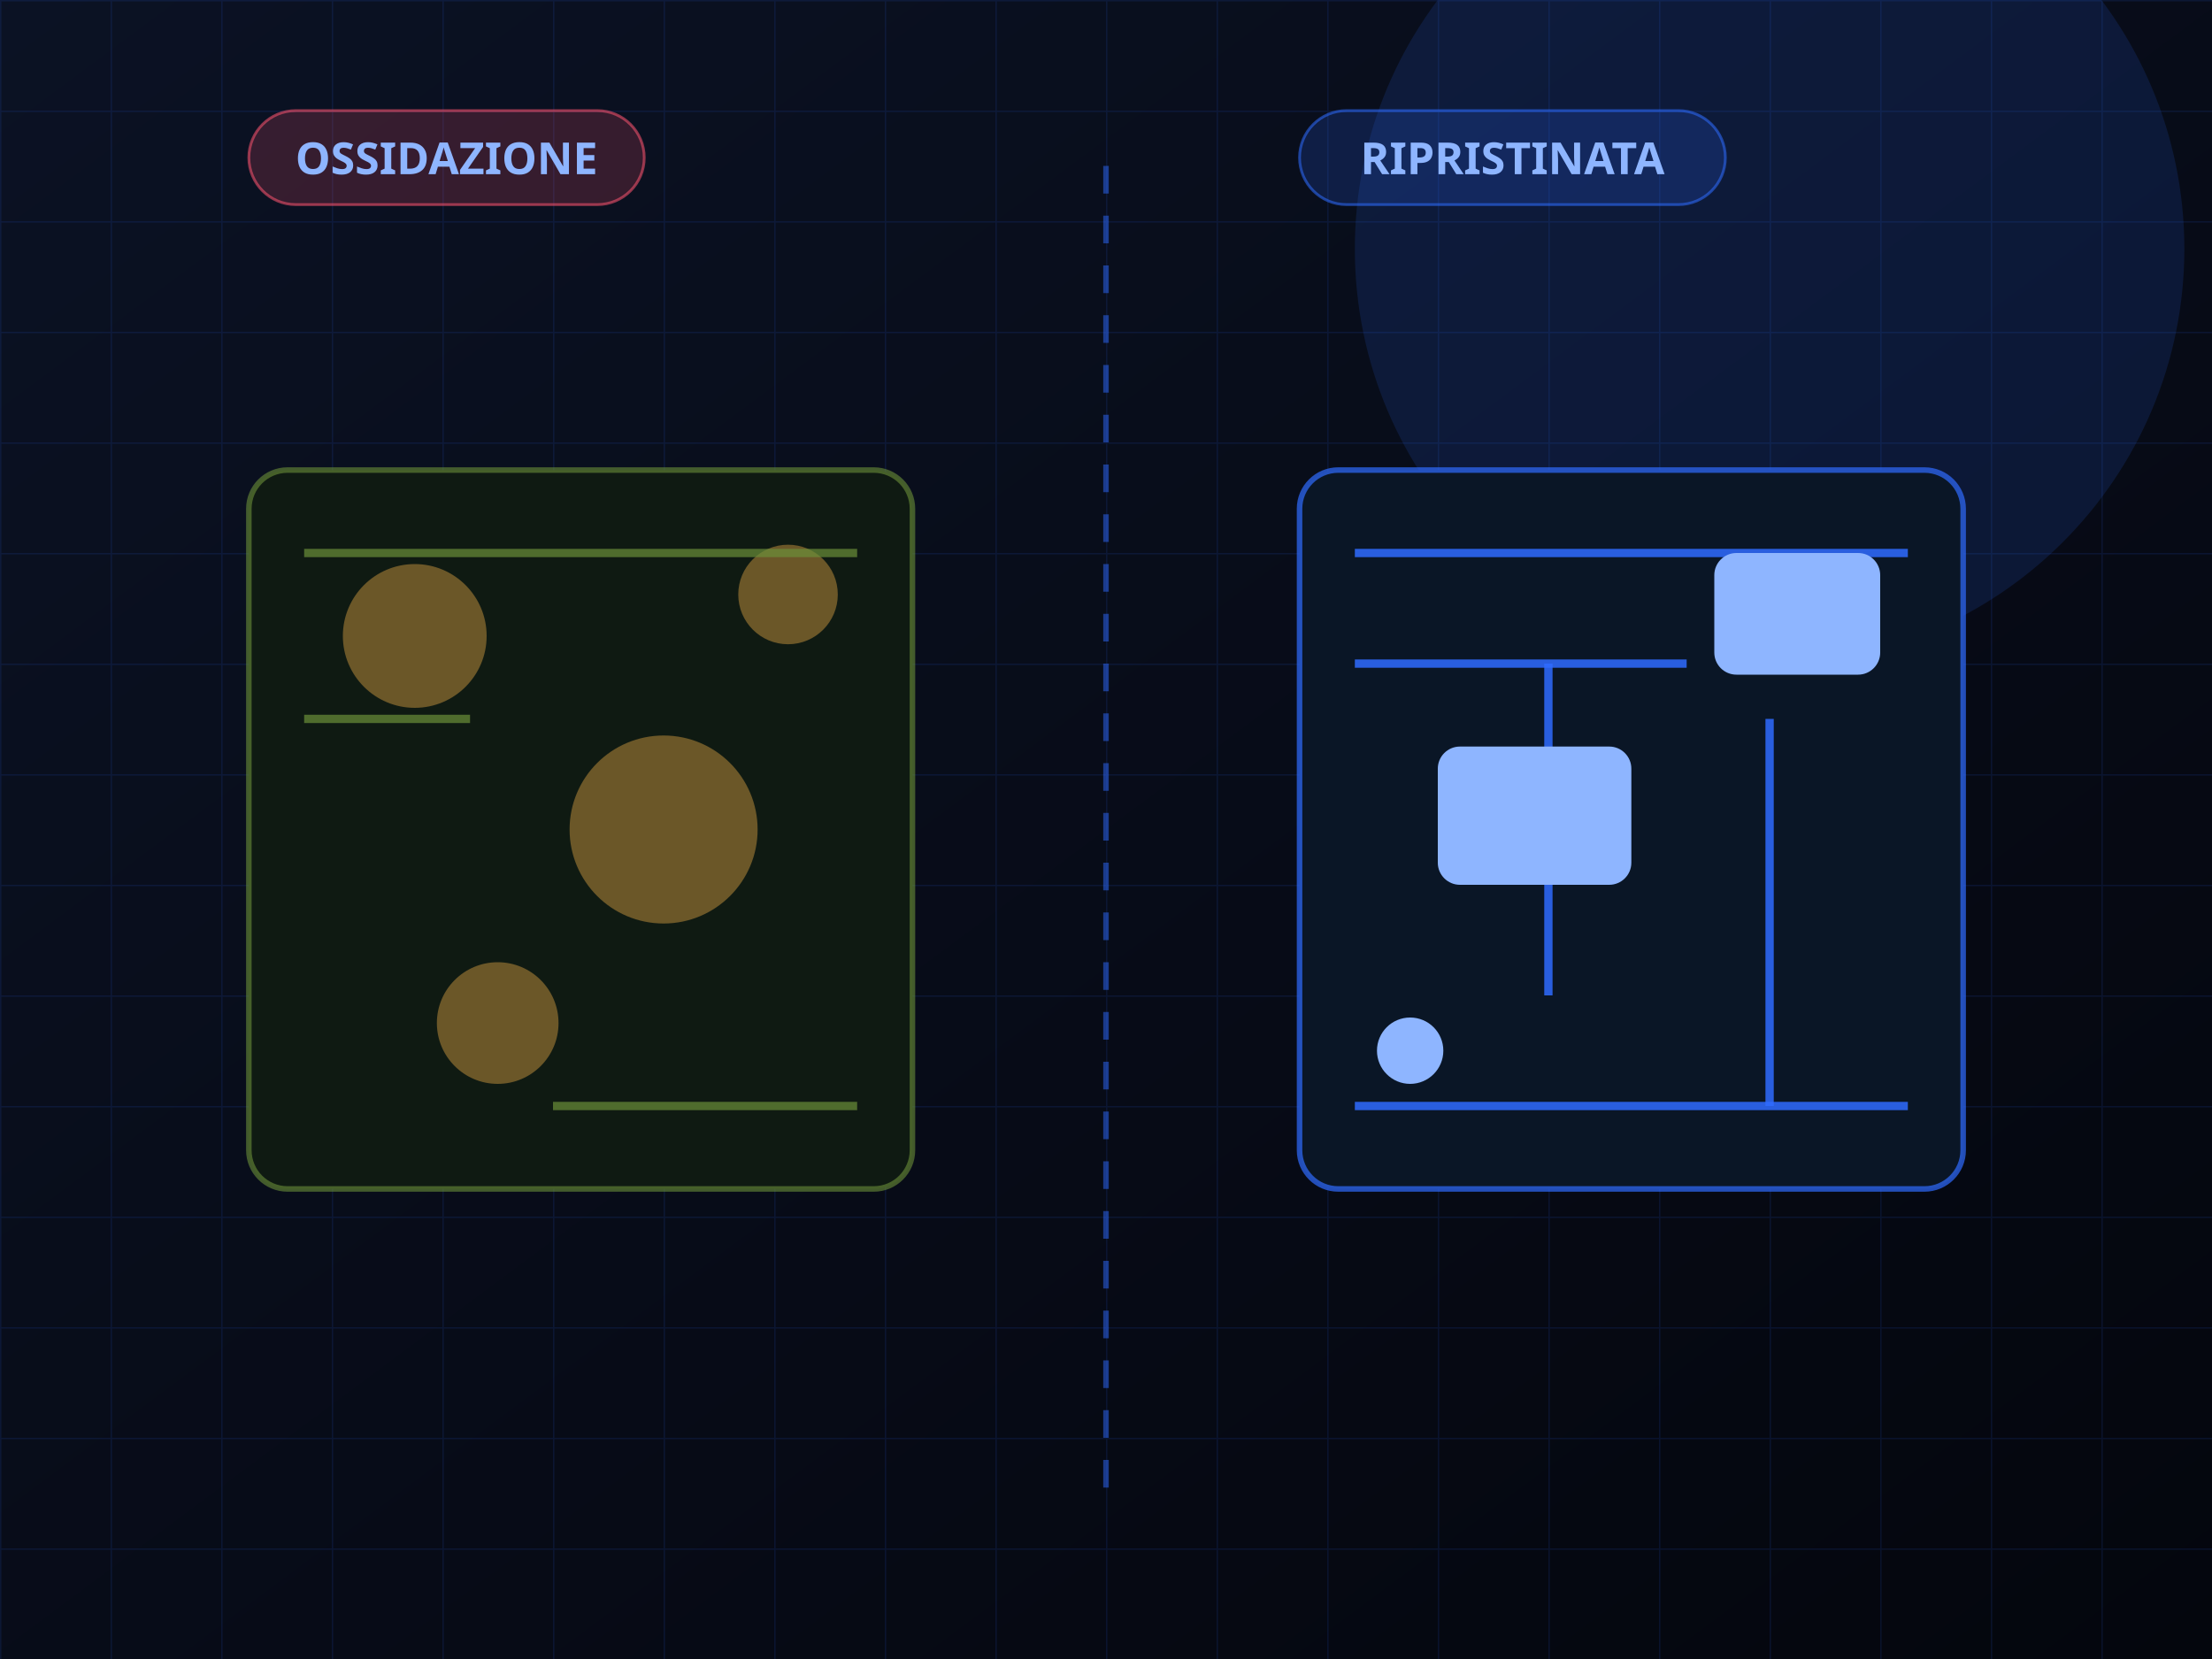
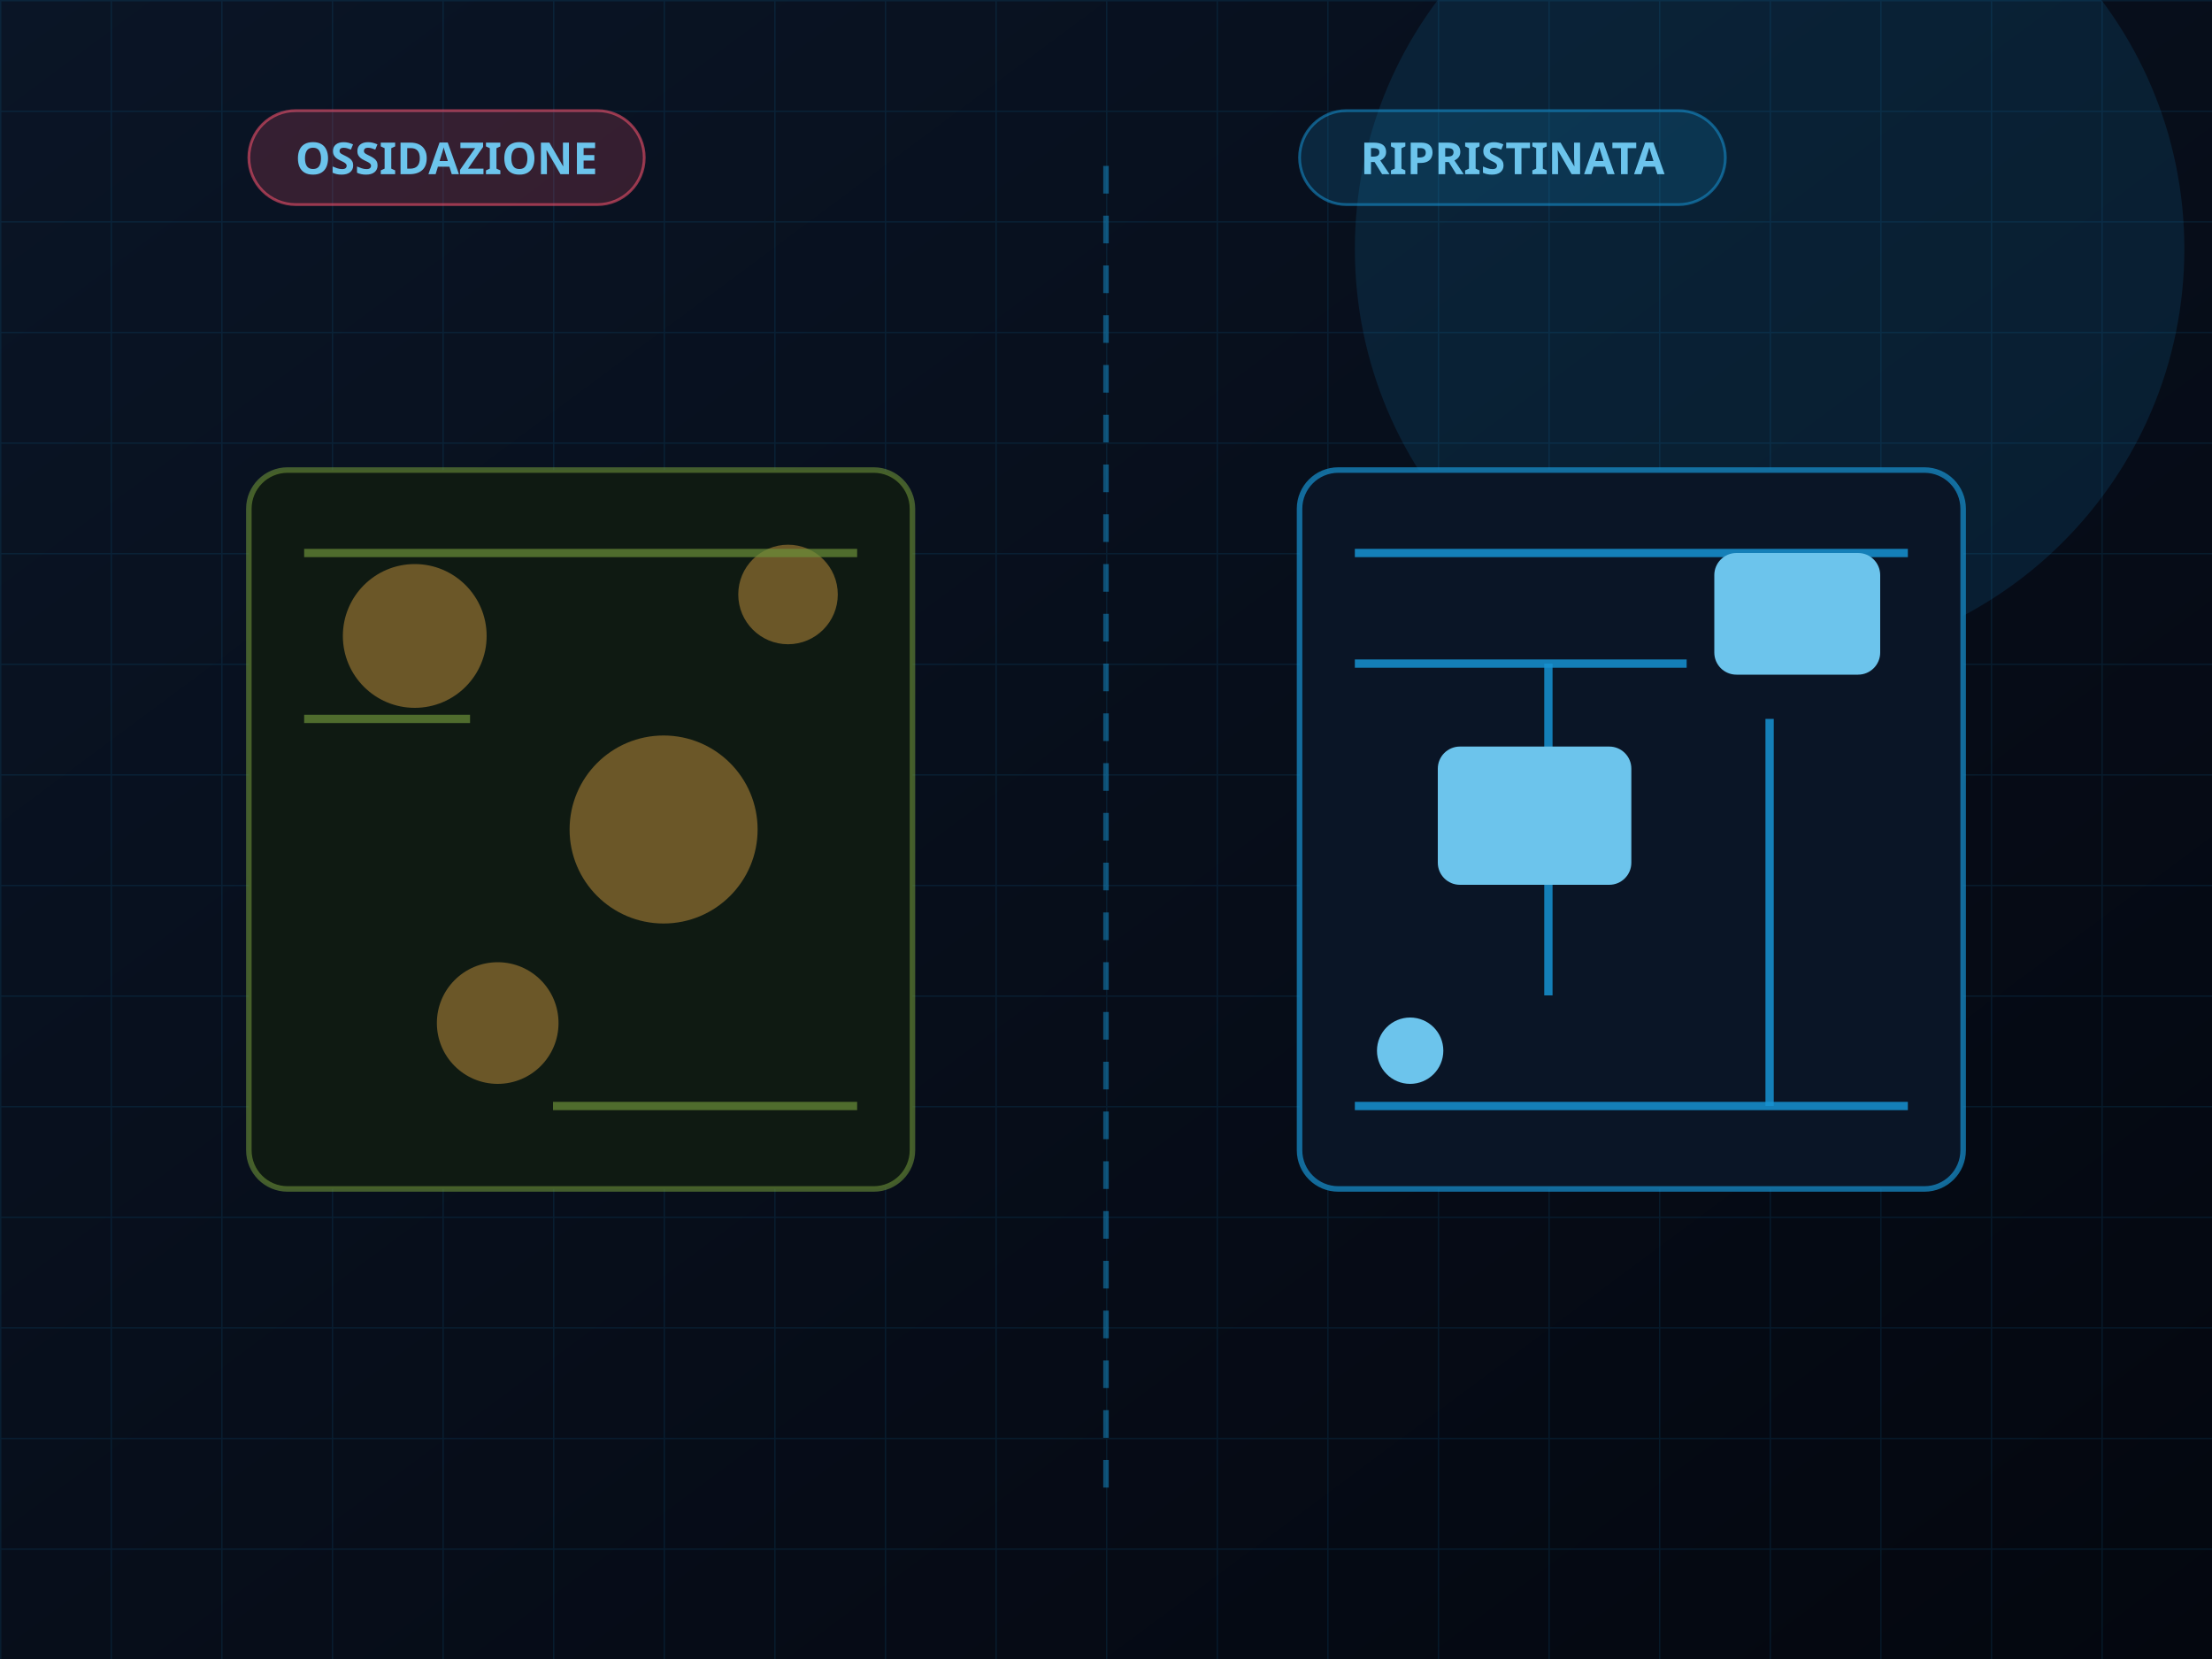
<svg xmlns="http://www.w3.org/2000/svg" viewBox="0 0 800 600" width="800" height="600" role="img" aria-label="Scheda madre prima e dopo la bonifica">
  <defs>
    <linearGradient id="sfondo" x1="0" y1="0" x2="1" y2="1">
-       <stop offset="0%" stop-color="#0b1224" />
-       <stop offset="100%" stop-color="#04060d" />
+       <stop offset="0%" stop-color="#0a1526" />
+       <stop offset="100%" stop-color="#04070f" />
    </linearGradient>
    <linearGradient id="blu" x1="0" y1="0" x2="1" y2="1">
-       <stop offset="0%" stop-color="#2f6bff" />
-       <stop offset="100%" stop-color="#1036e1" />
+       <stop offset="0%" stop-color="#1792d1" />
+       <stop offset="100%" stop-color="#0a68a3" />
    </linearGradient>
    <pattern id="griglia" width="40" height="40" patternUnits="userSpaceOnUse">
-       <path d="M40 0H0V40" fill="none" stroke="#2f6bff" stroke-opacity="0.12" />
+       <path d="M40 0H0V40" fill="none" stroke="#1792d1" stroke-opacity="0.12" />
    </pattern>
  </defs>
  <rect width="800" height="600" fill="url(#sfondo)" />
  <rect width="800" height="600" fill="url(#griglia)" />
-   <circle cx="640" cy="90" r="150" fill="#2f6bff" fill-opacity="0.14" />
-   <line x1="400" y1="60" x2="400" y2="540" stroke="#2f6bff" stroke-opacity="0.5" stroke-width="2" stroke-dasharray="10 8" />
+   <circle cx="640" cy="90" r="150" fill="#1792d1" fill-opacity="0.14" />
+   <line x1="400" y1="60" x2="400" y2="540" stroke="#1792d1" stroke-opacity="0.5" stroke-width="2" stroke-dasharray="10 8" />
  <rect x="90" y="170" width="240" height="260" rx="14" fill="#0f1a12" stroke="#6b8f3a" stroke-opacity="0.6" stroke-width="2" />
  <g fill="#8a6b2f" fill-opacity="0.75">
    <circle cx="150" cy="230" r="26" />
    <circle cx="240" cy="300" r="34" />
    <circle cx="180" cy="370" r="22" />
    <circle cx="285" cy="215" r="18" />
  </g>
  <g stroke="#6b8f3a" stroke-opacity="0.7" stroke-width="3" fill="none">
    <path d="M110 200h200" />
    <path d="M110 260h60" />
    <path d="M200 400h110" />
  </g>
-   <rect x="470" y="170" width="240" height="260" rx="14" fill="#0a1626" stroke="#2f6bff" stroke-opacity="0.7" stroke-width="2" />
-   <g stroke="#2f6bff" stroke-opacity="0.85" stroke-width="3" fill="none">
+   <rect x="470" y="170" width="240" height="260" rx="14" fill="#0a1526" stroke="#1792d1" stroke-opacity="0.7" stroke-width="2" />
+   <g stroke="#1792d1" stroke-opacity="0.85" stroke-width="3" fill="none">
    <path d="M490 200h200" />
    <path d="M490 240h120" />
    <path d="M560 240v120" />
    <path d="M490 400h200" />
    <path d="M640 260v140" />
  </g>
-   <g fill="#8eb5ff">
+   <g fill="#6cc4ec">
    <rect x="520" y="270" width="70" height="50" rx="8" />
    <rect x="620" y="200" width="60" height="44" rx="8" />
    <circle cx="510" cy="380" r="12" />
  </g>
  <g>
    <rect x="90" y="40" width="143" height="34" rx="17" fill="#ff5470" fill-opacity="0.18" stroke="#ff5470" stroke-opacity="0.55" />
-     <text x="161.5" y="63" text-anchor="middle" font-family="system-ui,sans-serif" font-size="16" font-weight="700" fill="#8eb5ff">OSSIDAZIONE</text>
+     <text x="161.5" y="63" text-anchor="middle" font-family="system-ui,sans-serif" font-size="16" font-weight="700" fill="#6cc4ec">OSSIDAZIONE</text>
  </g>
  <g>
-     <rect x="470" y="40" width="154" height="34" rx="17" fill="#2f6bff" fill-opacity="0.18" stroke="#2f6bff" stroke-opacity="0.55" />
-     <text x="547.0" y="63" text-anchor="middle" font-family="system-ui,sans-serif" font-size="16" font-weight="700" fill="#8eb5ff">RIPRISTINATA</text>
+     <rect x="470" y="40" width="154" height="34" rx="17" fill="#1792d1" fill-opacity="0.18" stroke="#1792d1" stroke-opacity="0.55" />
+     <text x="547.0" y="63" text-anchor="middle" font-family="system-ui,sans-serif" font-size="16" font-weight="700" fill="#6cc4ec">RIPRISTINATA</text>
  </g>
</svg>
